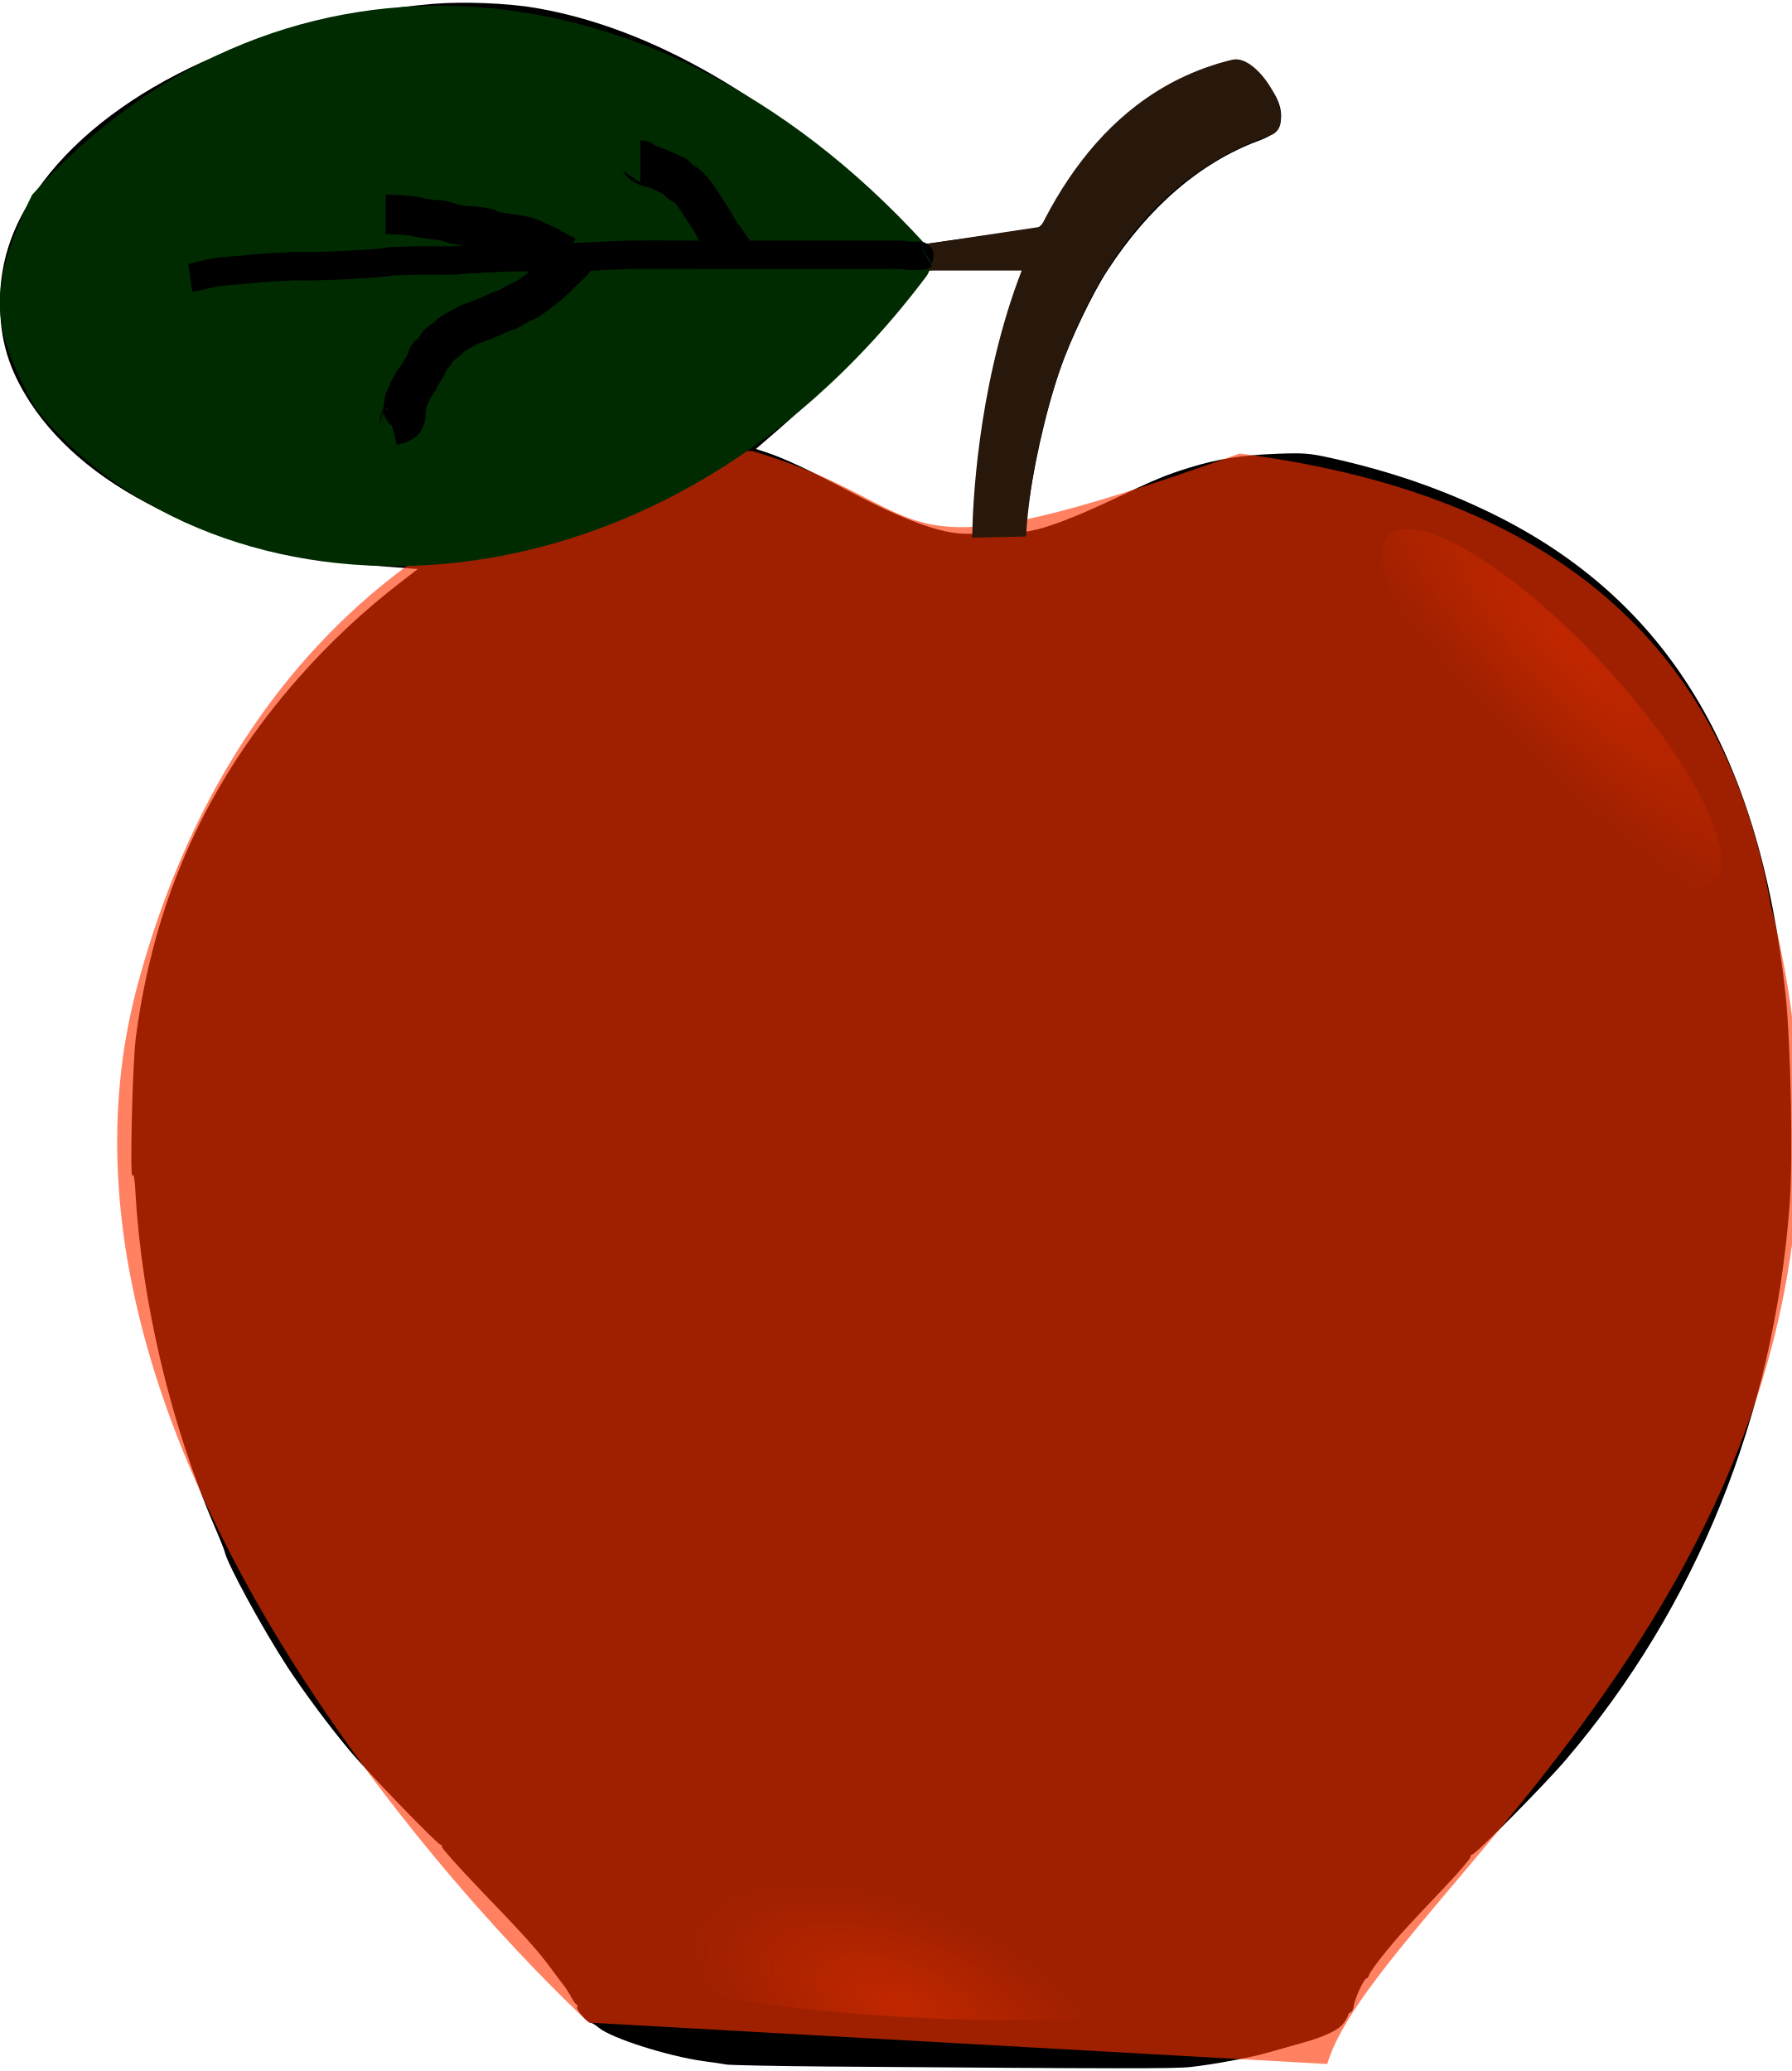
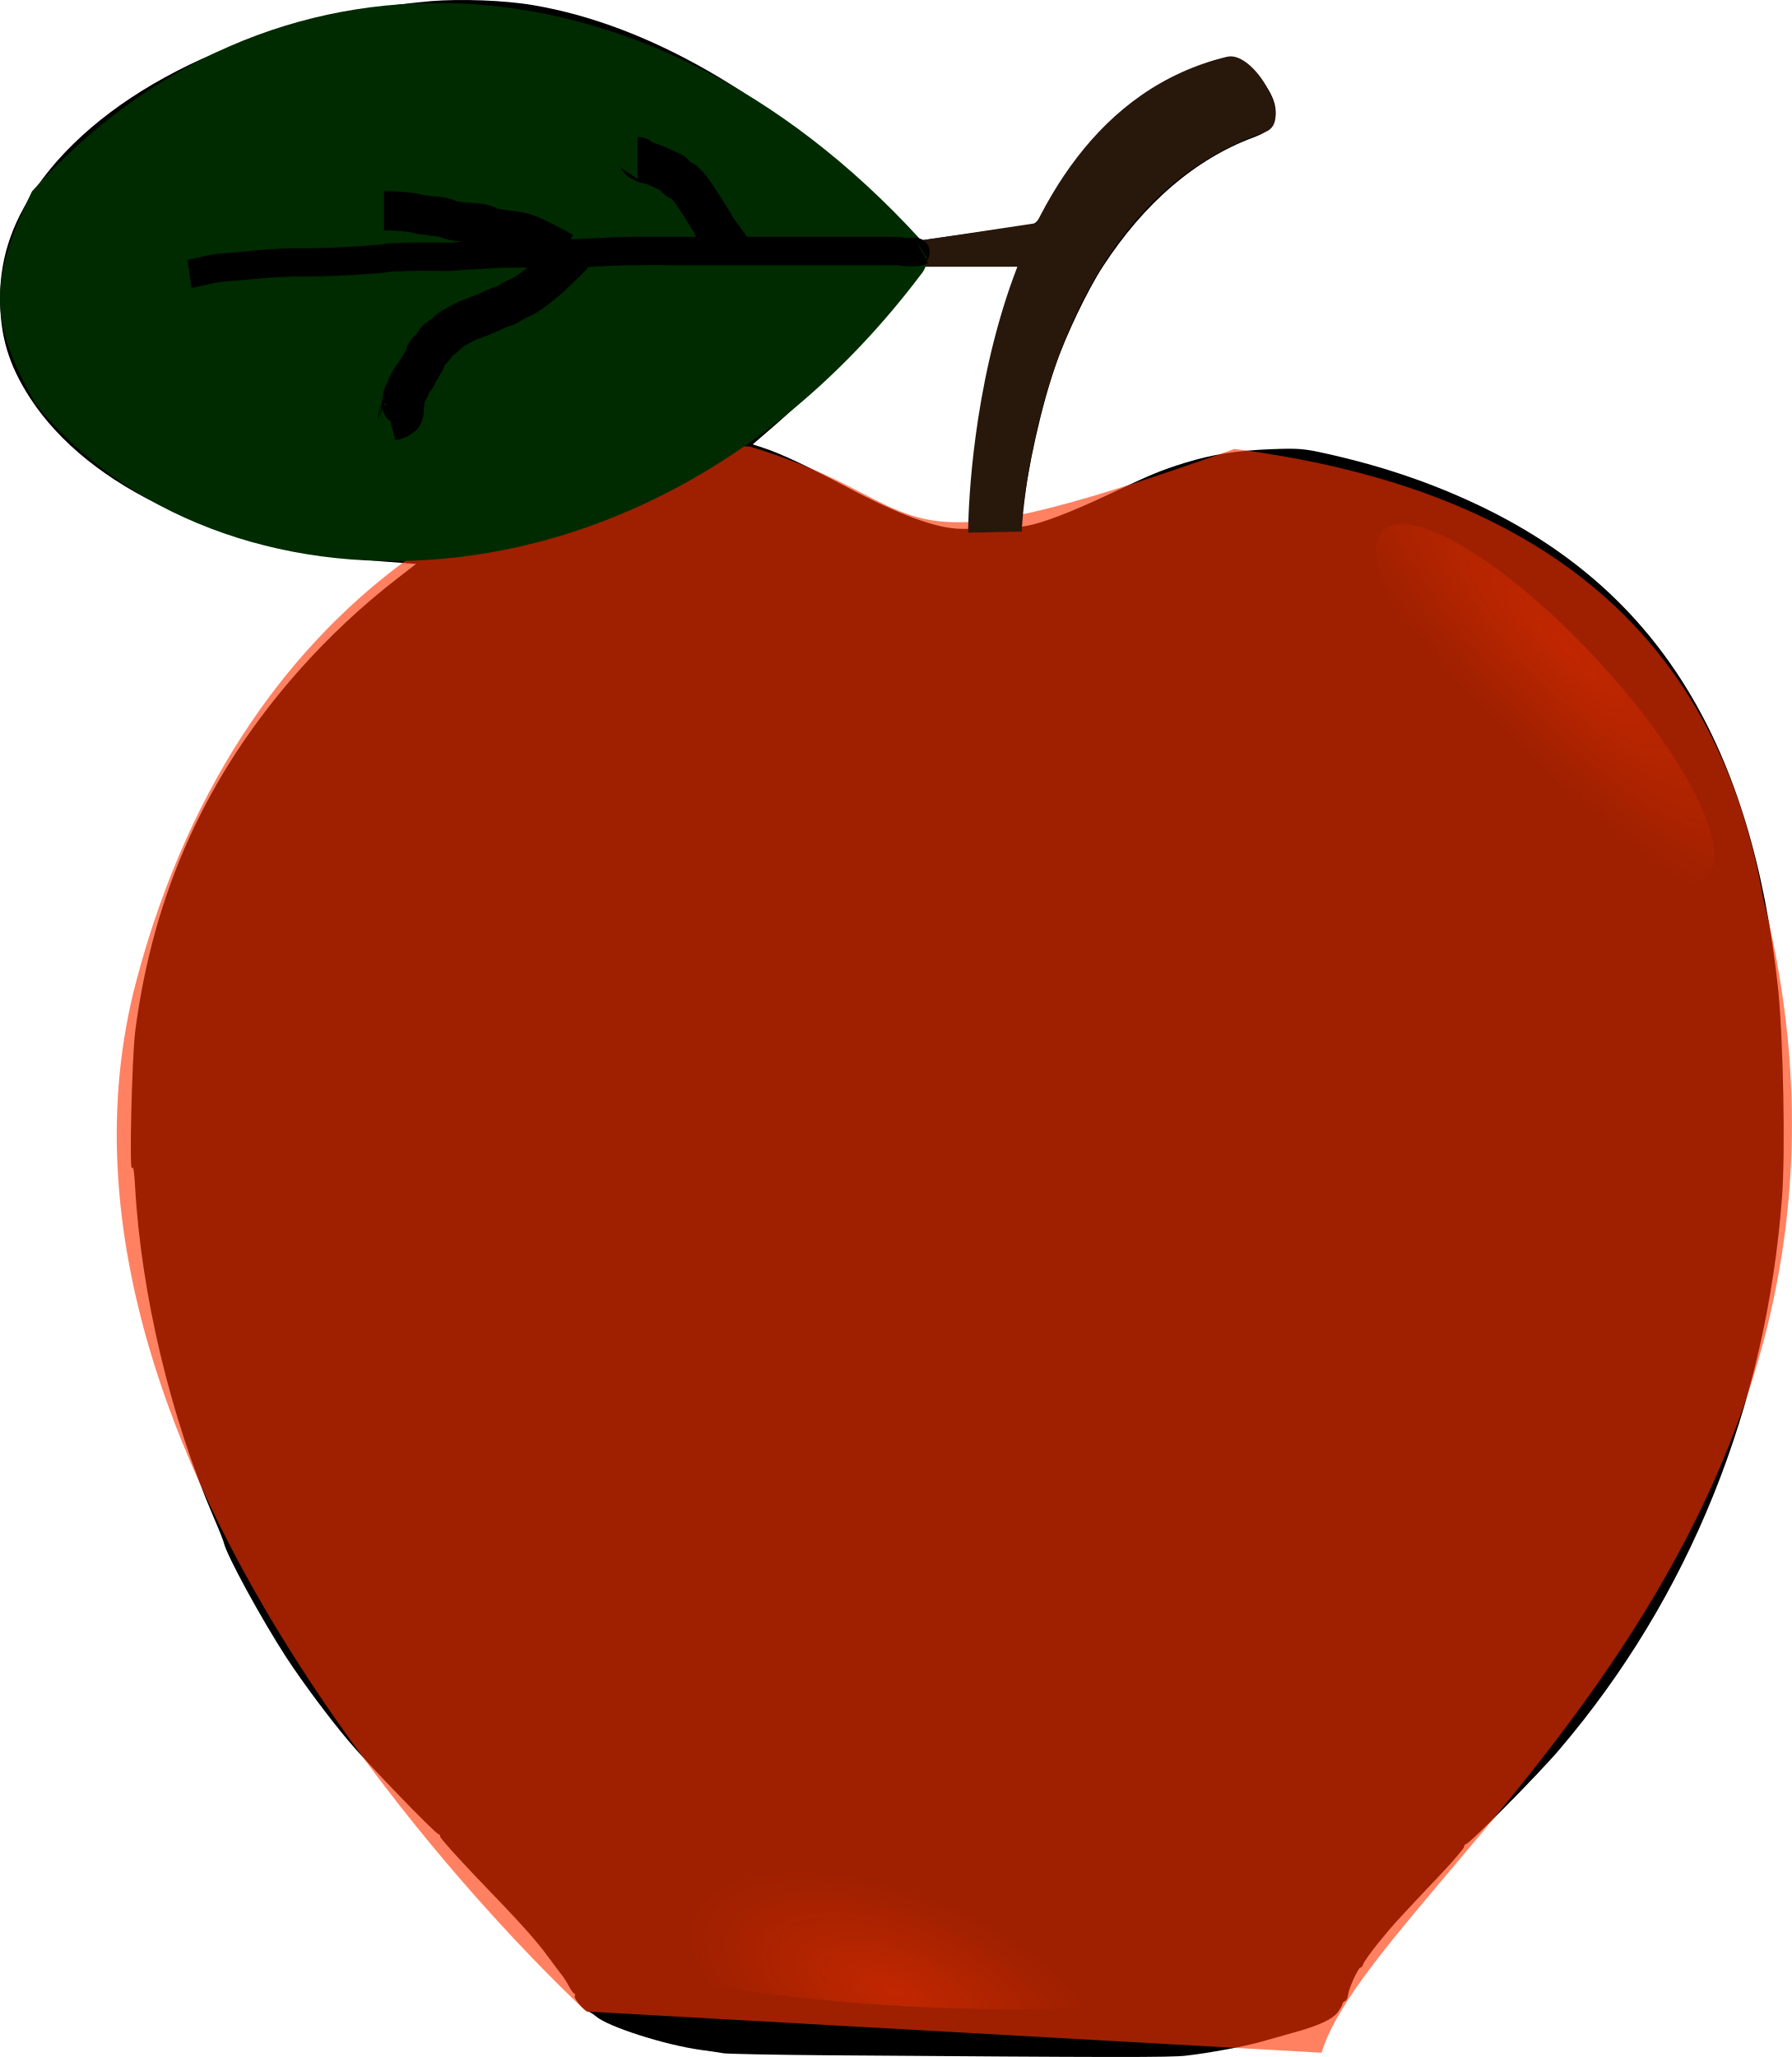
- <svg xmlns="http://www.w3.org/2000/svg" xmlns:xlink="http://www.w3.org/1999/xlink" version="1.0" width="32pt" height="37pt" viewBox="0 0 32 37" preserveAspectRatio="xMidYMid meet" id="svg8">
+ <svg xmlns="http://www.w3.org/2000/svg" xmlns:xlink="http://www.w3.org/1999/xlink" version="1.0" width="32.149pt" height="36.903pt" viewBox="0 0 32.149 36.903" preserveAspectRatio="xMidYMid meet" id="svg8">
  <defs id="defs12">
    <linearGradient id="linearGradient3468">
      <stop style="stop-color:#ff3300;stop-opacity:1;" offset="0" id="stop3464" />
      <stop style="stop-color:#ff3300;stop-opacity:0;" offset="1" id="stop3466" />
    </linearGradient>
    <radialGradient xlink:href="#linearGradient3468" id="radialGradient3470" cx="-15.865" cy="-20.154" fx="-15.865" fy="-20.154" r="1.403" gradientTransform="matrix(1.54654,1.491383,-0.344438,4.713115,1.729348,99.19339)" gradientUnits="userSpaceOnUse" />
    <radialGradient xlink:href="#linearGradient3468" id="radialGradient3618" gradientUnits="userSpaceOnUse" gradientTransform="matrix(2.04546,-0.2333348,0.142525,2.333535,-11.56993,57.44738)" cx="-15.865" cy="-20.154" fx="-15.865" fy="-20.154" r="1.403" />
  </defs>
-   <g id="g9287">
+   <g id="g9287" transform="translate(0.00110038,-0.04870658)">
    <g id="g8234" style="display:inline;opacity:1">
      <g transform="matrix(0.00359989,0,0,-0.00359989,-3.455894,43.05124)" fill="#000000" stroke="none" id="g6" style="display:inline">
        <path d="m 3110,11940 c -844,-73 -1578,-408 -1936,-883 -145,-193 -214,-384 -214,-596 0,-191 43,-334 149,-498 291,-449 949,-754 1765,-816 l 159,-12 -84,-65 c -183,-141 -350,-297 -503,-470 -457,-517 -721,-1099 -812,-1790 -17,-133 -31,-722 -16,-685 6,12 11,-20 15,-95 31,-536 175,-1141 391,-1645 26,-60 49,-118 51,-127 12,-60 188,-382 312,-573 83,-126 206,-292 309,-415 90,-108 434,-464 449,-465 6,-1 9,-6 8,-12 -1,-6 81,-98 183,-205 223,-231 294,-310 362,-403 28,-38 57,-77 64,-85 7,-9 22,-32 33,-53 11,-20 23,-37 27,-37 4,0 5,-6 2,-13 -5,-13 51,-77 68,-77 6,0 23,-11 39,-24 62,-52 341,-141 519,-166 47,-6 99,-14 115,-17 17,-3 248,-8 515,-10 1456,-11 1711,-11 1790,-2 116,13 291,46 370,68 36,10 109,31 163,46 126,34 198,67 225,104 12,17 22,34 22,40 0,5 6,11 13,14 7,2 13,16 15,30 2,31 51,137 62,137 5,0 12,9 15,20 4,11 39,60 78,108 72,88 89,107 305,335 67,71 120,134 119,140 -1,6 3,11 8,12 17,0 365,352 465,470 649,761 1031,1707 1111,2755 17,228 6,790 -20,1040 -130,1209 -589,1963 -1454,2389 -253,124 -509,212 -802,277 -109,24 -133,26 -270,21 -173,-7 -289,-25 -430,-68 -122,-38 -168,-57 -396,-165 -168,-79 -311,-134 -387,-148 l -34,-6 7,63 c 25,227 94,537 166,743 52,151 161,378 235,491 206,317 462,536 749,643 53,20 75,34 93,60 73,107 -72,307 -236,327 -43,5 -59,-1 -177,-57 -72,-34 -168,-87 -214,-117 -173,-116 -371,-336 -489,-546 -43,-76 -59,-96 -80,-100 -15,-3 -147,-22 -294,-43 l -267,-37 -163,159 c -583,568 -1189,917 -1762,1014 -140,24 -360,32 -506,20 z m 2930,-1313 c 0,-2 -11,-30 -24,-63 -104,-255 -192,-714 -222,-1156 l -6,-98 h -35 c -122,0 -309,68 -578,211 -198,105 -324,164 -412,193 l -52,17 72,62 c 257,219 491,468 707,752 l 53,70 81,6 c 91,6 416,11 416,6 z" id="path4" />
      </g>
    </g>
    <g id="g4082" style="display:inline">
      <path id="path2872" style="opacity:0.62;fill:#ff3300;fill-rule:evenodd;stroke-width:0;stroke-linejoin:round;paint-order:stroke fill markers" transform="rotate(90)" d="m 36.136,-10.52 c 0,0 -9.515,10.461 -18.503,8.072 -7.373,-1.96 -9.69,-7.501 -9.575,-10.995 1.062,-3.565 2.417,-2.047 0.045,-8.703 0.672,-5.229 3.117,-8.624 8.072,-9.488 11.369,-2.843 17.62,7.009 20.7,7.924" />
      <g id="g4076">
        <ellipse style="opacity:0.36;fill:url(#radialGradient3470);fill-opacity:1;fill-rule:evenodd;stroke-width:0;stroke-linejoin:round;paint-order:stroke fill markers" id="path3280" cx="-14.788" cy="-20.505" rx="1.403" ry="4.192" transform="matrix(-0.9792917,0.2024544,-0.6456265,-0.7636533,0,0)" />
        <ellipse style="opacity:0.36;fill:url(#radialGradient3618);fill-opacity:1;fill-rule:evenodd;stroke-width:0;stroke-linejoin:round;paint-order:stroke fill markers" id="ellipse3616" cx="-45.649" cy="12.445" rx="1.621" ry="6.682" transform="matrix(-0.6431717,-0.765722,-0.9999667,-0.00815749,0,0)" />
      </g>
    </g>
    <g id="g8075" style="display:inline">
      <path id="rect4150" style="fill:#28170b;fill-rule:evenodd;stroke-width:0;stroke-linejoin:round;paint-order:stroke fill markers" d="m 22.017,1.067 c 0.476,-0.115 1.221,1.165 0.675,1.352 -4.137,1.416 -4.363,7.166 -4.363,7.166 l -0.961,0.02 c 0,0 -0.022,-7.413 4.649,-8.539 z" />
      <path id="rect5599" style="fill:#28170b;fill-rule:evenodd;stroke-width:0;stroke-linejoin:round;paint-order:stroke fill markers" d="m 16.386,4.383 2.314,-0.348 -0.389,0.799 h -1.864 z" />
      <path id="rect6346" style="opacity:1;fill:#002b00;fill-rule:evenodd;stroke-width:0;stroke-linejoin:round;paint-order:stroke fill markers" d="M 0.573,3.482 C 4.74,-1.183 11.51,-1.131 16.508,4.342 c 0.134,0.147 0.16,0.435 0.041,0.594 C 11.605,11.518 3.823,11.27 0.635,7.292 -0.155,5.88 -0.247,5.164 0.573,3.482 Z" />
      <g id="g9263">
        <path style="fill:none;stroke:#000000;stroke-width:0.508px;stroke-linecap:butt;stroke-linejoin:miter;stroke-opacity:1" d="m 3.398,4.961 c 0.175,-0.025 0.322,-0.078 0.498,-0.102 0.135,-0.018 0.277,-0.024 0.415,-0.037 0.308,-0.028 0.36,-0.039 0.705,-0.056 0.53,-0.026 0.174,-0.002 0.539,-0.009 0.298,-0.006 0.596,-0.018 0.892,-0.037 0.926,-0.06 0.084,-0.039 0.933,-0.065 0.179,-0.006 0.36,0 0.539,0 0.062,0 0.125,0.003 0.187,0 0.07,-0.003 0.138,-0.014 0.207,-0.019 0.117,-0.008 0.235,-0.012 0.353,-0.019 0.118,-0.006 0.234,-0.016 0.353,-0.019 0.386,-0.009 0.775,0.009 1.162,0 0.368,-0.009 0.731,-0.041 1.099,-0.046 0.386,-0.005 0.776,0 1.162,0 0.602,0 1.203,0 1.805,0 0.539,0 1.079,0 1.618,0 0.055,0 0.111,-0.002 0.166,0 0.228,0.007 0.066,0.006 0.228,0.019 0.032,0.002 0.071,0 0.104,0 0.014,0 0.028,0 0.041,0 0.007,0 0.021,0.003 0.021,0 0,-0.003 -0.028,0 -0.021,0 0.014,0 0.028,0.002 0.041,0 0.009,-0.001 0.012,-0.007 0.021,-0.009 0.006,-0.001 0.015,0.001 0.021,0 0.017,-0.004 0.028,-0.012 0.041,-0.019" id="path7874" />
        <path style="fill:none;stroke:#000000;stroke-width:0.705px;stroke-linecap:butt;stroke-linejoin:miter;stroke-opacity:1" d="M 10.115,4.573 C 9.909,4.462 9.696,4.34 9.469,4.25 9.313,4.188 9.102,4.183 8.939,4.153 8.816,4.181 8.773,4.095 8.686,4.072 8.525,4.03 8.304,4.043 8.132,4.008 c -0.049,-0.01 -0.091,-0.034 -0.138,-0.048 -0.038,-0.012 -0.092,-0.022 -0.092,-0.016 0,0.005 0.03,0.002 0.023,0 -0.022,-0.008 -0.045,-0.014 -0.069,-0.016 -0.03,-0.003 -0.062,0.003 -0.092,0 -0.031,-0.003 -0.061,-0.012 -0.092,-0.016 -0.046,-0.006 -0.093,-0.009 -0.138,-0.016 C 7.486,3.887 7.443,3.869 7.395,3.863 7.217,3.84 7.066,3.83 6.888,3.83" id="path8144" />
        <path style="fill:none;stroke:#000000;stroke-width:0.741px;stroke-linecap:butt;stroke-linejoin:miter;stroke-opacity:1" d="m 13.096,4.508 c -0.618,-0.864 5.04e-4,0.023 -0.51,-0.77 -0.068,-0.105 -0.209,-0.337 -0.328,-0.43 -0.028,-0.022 -0.062,-0.027 -0.091,-0.045 -0.017,-0.011 -0.093,-0.101 -0.109,-0.113 -0.016,-0.012 -0.037,-0.014 -0.055,-0.023 -0.127,-0.059 -0.249,-0.122 -0.382,-0.158 -0.012,-0.003 -0.025,0.005 -0.036,0 -0.008,-0.003 -0.046,-0.04 -0.055,-0.045 -0.011,-0.007 -0.026,0.008 -0.036,0 -0.061,-0.051 -0.012,-0.045 -0.055,-0.045" id="path8146" />
        <path style="fill:none;stroke:#000000;stroke-width:0.75px;stroke-linecap:butt;stroke-linejoin:miter;stroke-opacity:1" d="M 10.33,4.497 C 10.192,4.704 10.262,4.617 10.001,4.867 9.914,4.951 9.83,5.039 9.734,5.113 9.345,5.417 9.465,5.309 9.18,5.463 c -0.035,0.019 -0.066,0.045 -0.103,0.062 -0.039,0.018 -0.083,0.025 -0.123,0.041 -0.076,0.031 -0.15,0.071 -0.226,0.103 -0.088,0.037 -0.178,0.069 -0.267,0.103 -0.02,0.008 -0.042,0.011 -0.062,0.021 C 8.329,5.826 8.125,5.938 8.071,5.976 8.047,5.993 8.031,6.019 8.009,6.038 7.807,6.211 8.028,6.01 7.865,6.14 c -0.05,0.04 -0.066,0.095 -0.103,0.144 -0.027,0.036 -0.08,0.064 -0.103,0.103 -0.011,0.019 -0.012,0.042 -0.021,0.062 -0.032,0.079 -0.078,0.154 -0.123,0.226 -0.021,0.034 -0.044,0.067 -0.062,0.103 -0.003,0.006 0.005,0.016 0,0.021 -0.011,0.011 -0.03,0.01 -0.041,0.021 -0.005,0.005 0.003,0.014 0,0.021 -0.047,0.047 -0.005,-0.004 -0.021,0.041 -0.041,0.123 0.005,-0.052 -0.062,0.082 -0.006,0.012 0.004,0.028 0,0.041 -0.003,0.009 -0.016,0.012 -0.021,0.021 -0.003,0.006 0.003,0.014 0,0.021 -0.004,0.009 -0.016,0.012 -0.021,0.021 -0.01,0.019 -0.011,0.042 -0.021,0.062 -0.004,0.009 -0.019,0.011 -0.021,0.021 -0.005,0.027 0.004,0.055 0,0.082 -0.025,0.174 -0.021,-0.023 -0.021,0.103 0,0.025 0.012,0.08 0,0.103 -0.004,0.009 -0.016,0.012 -0.021,0.021 -0.006,0.012 0.012,0.035 0,0.041 -0.012,0.006 -0.029,-0.006 -0.041,0 -0.006,0.003 0.003,0.014 0,0.021 -0.004,0.009 -0.012,0.016 -0.021,0.021 -0.006,0.003 -0.014,-0.002 -0.021,0 -0.015,0.005 -0.027,0.014 -0.041,0.021 -0.027,0.007 -0.055,0.014 -0.082,0.021" id="path8148" />
      </g>
    </g>
  </g>
</svg>
